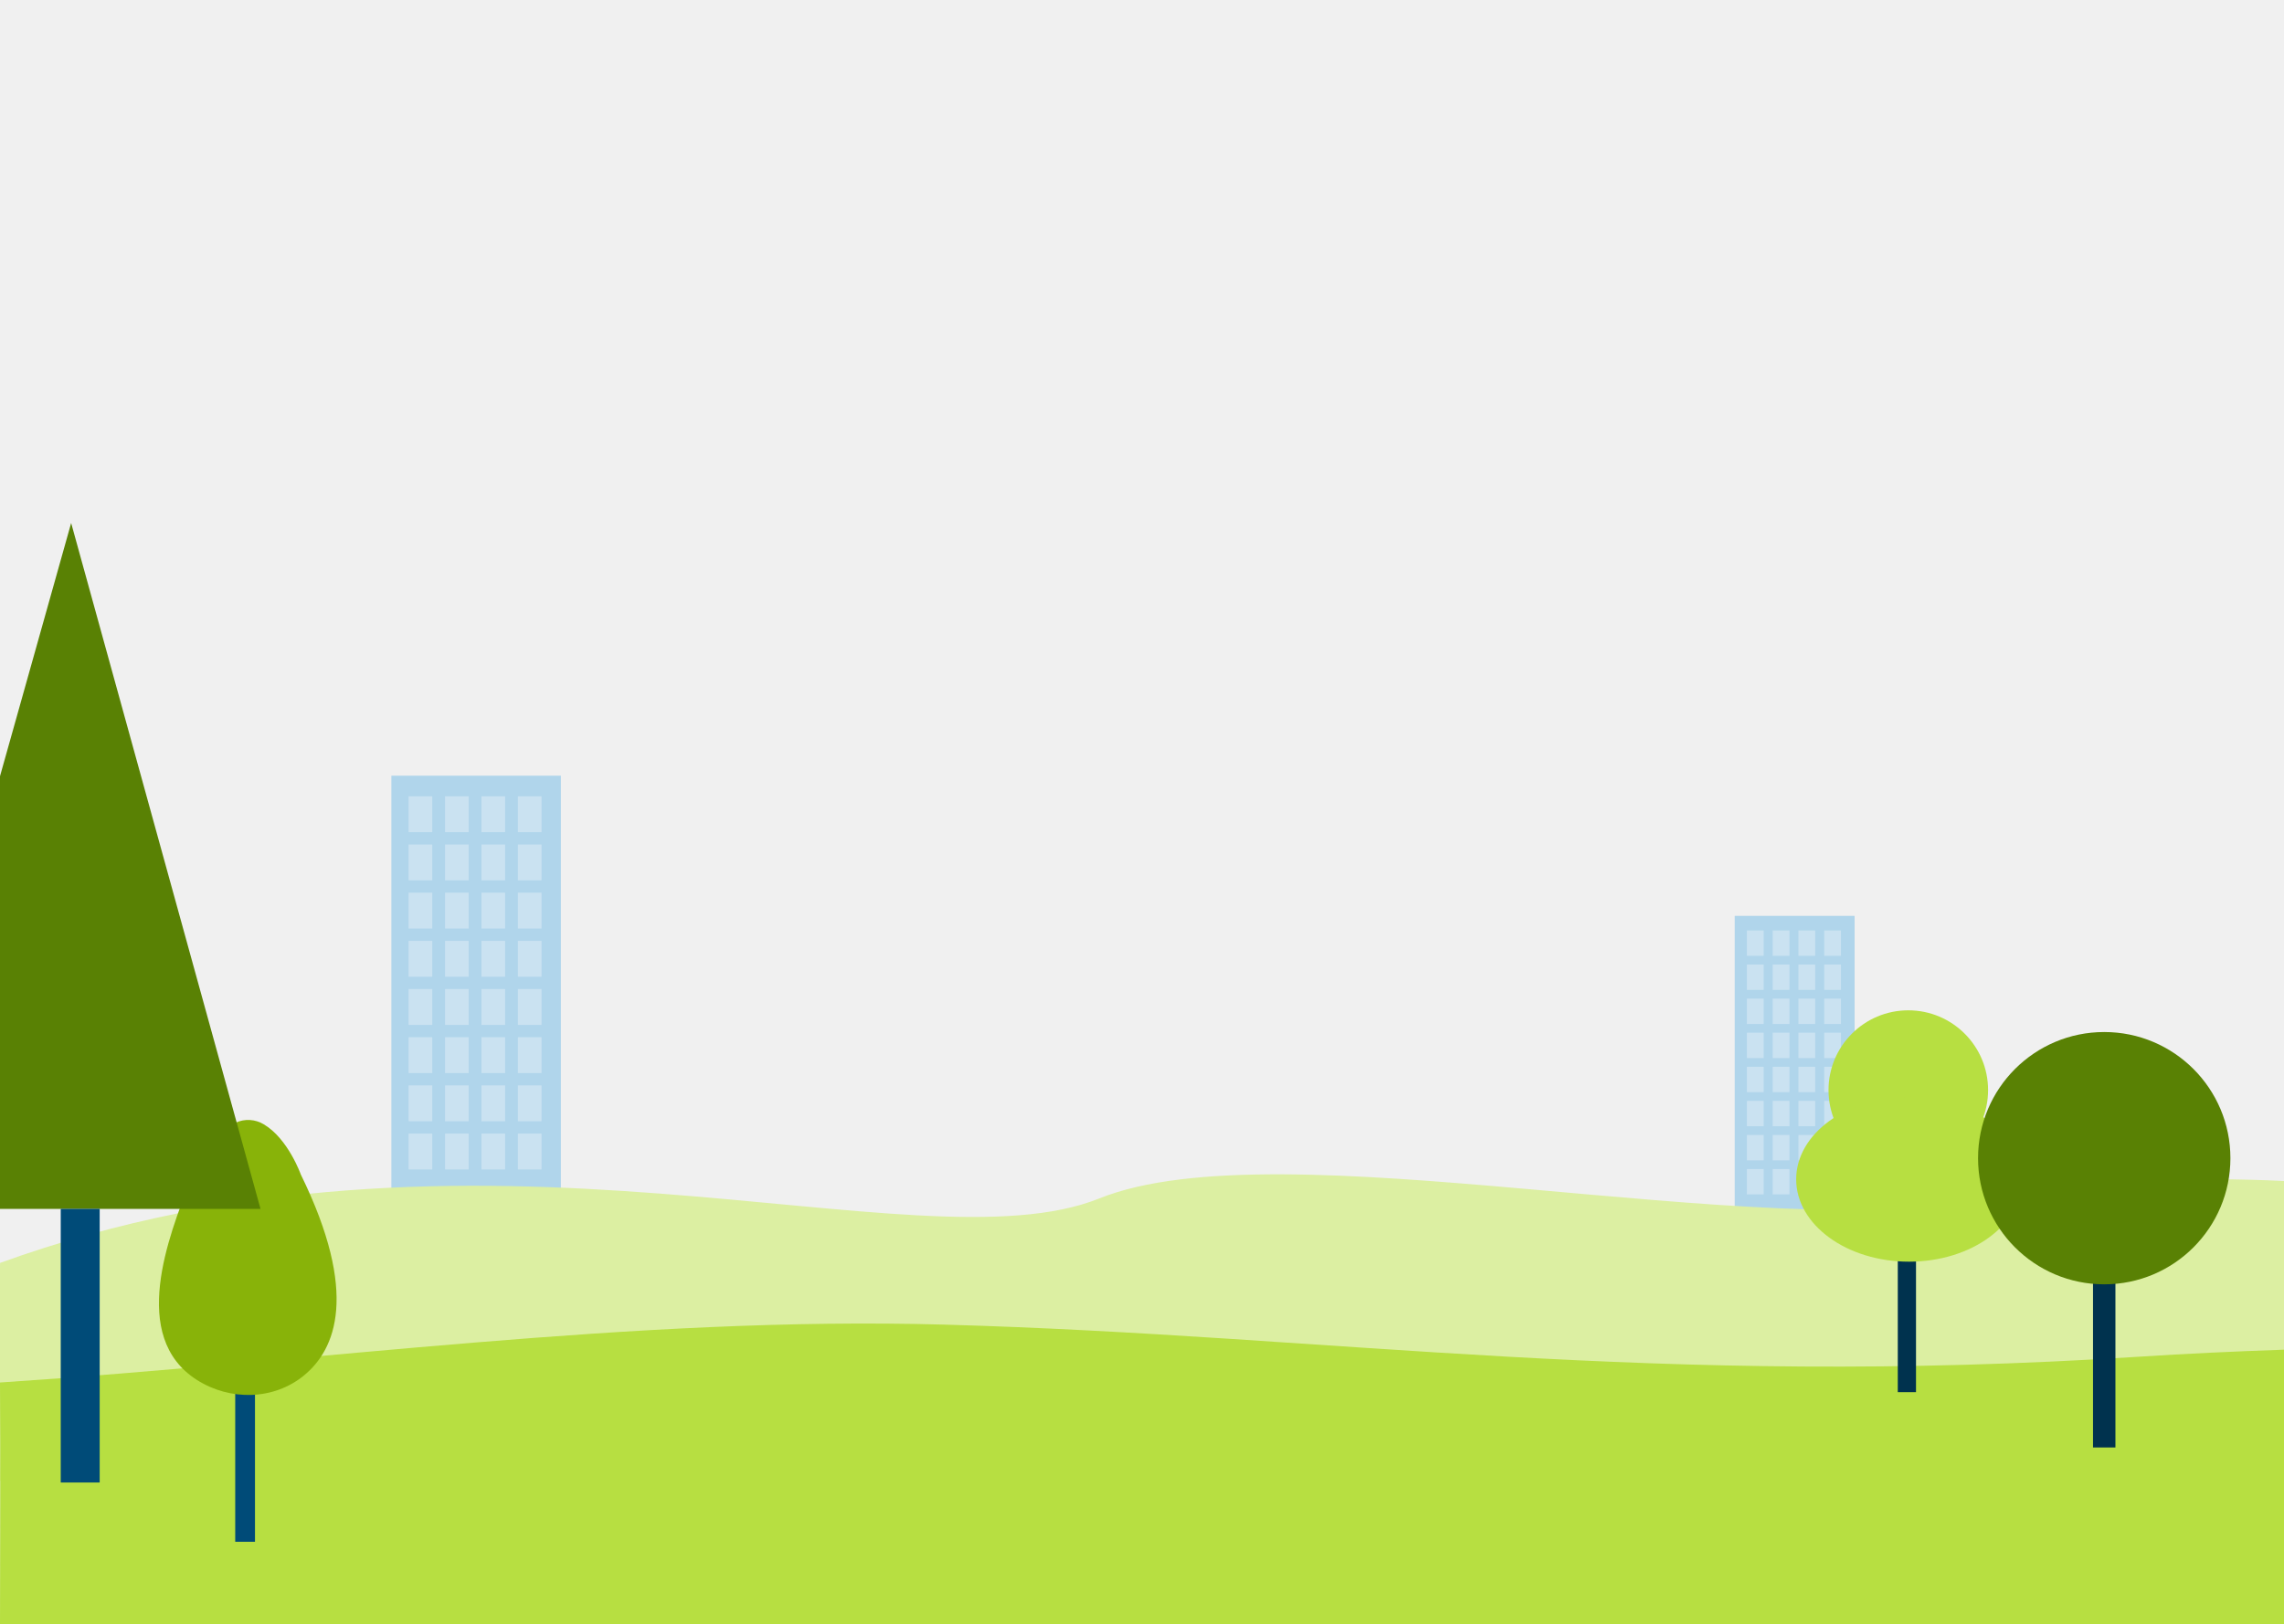
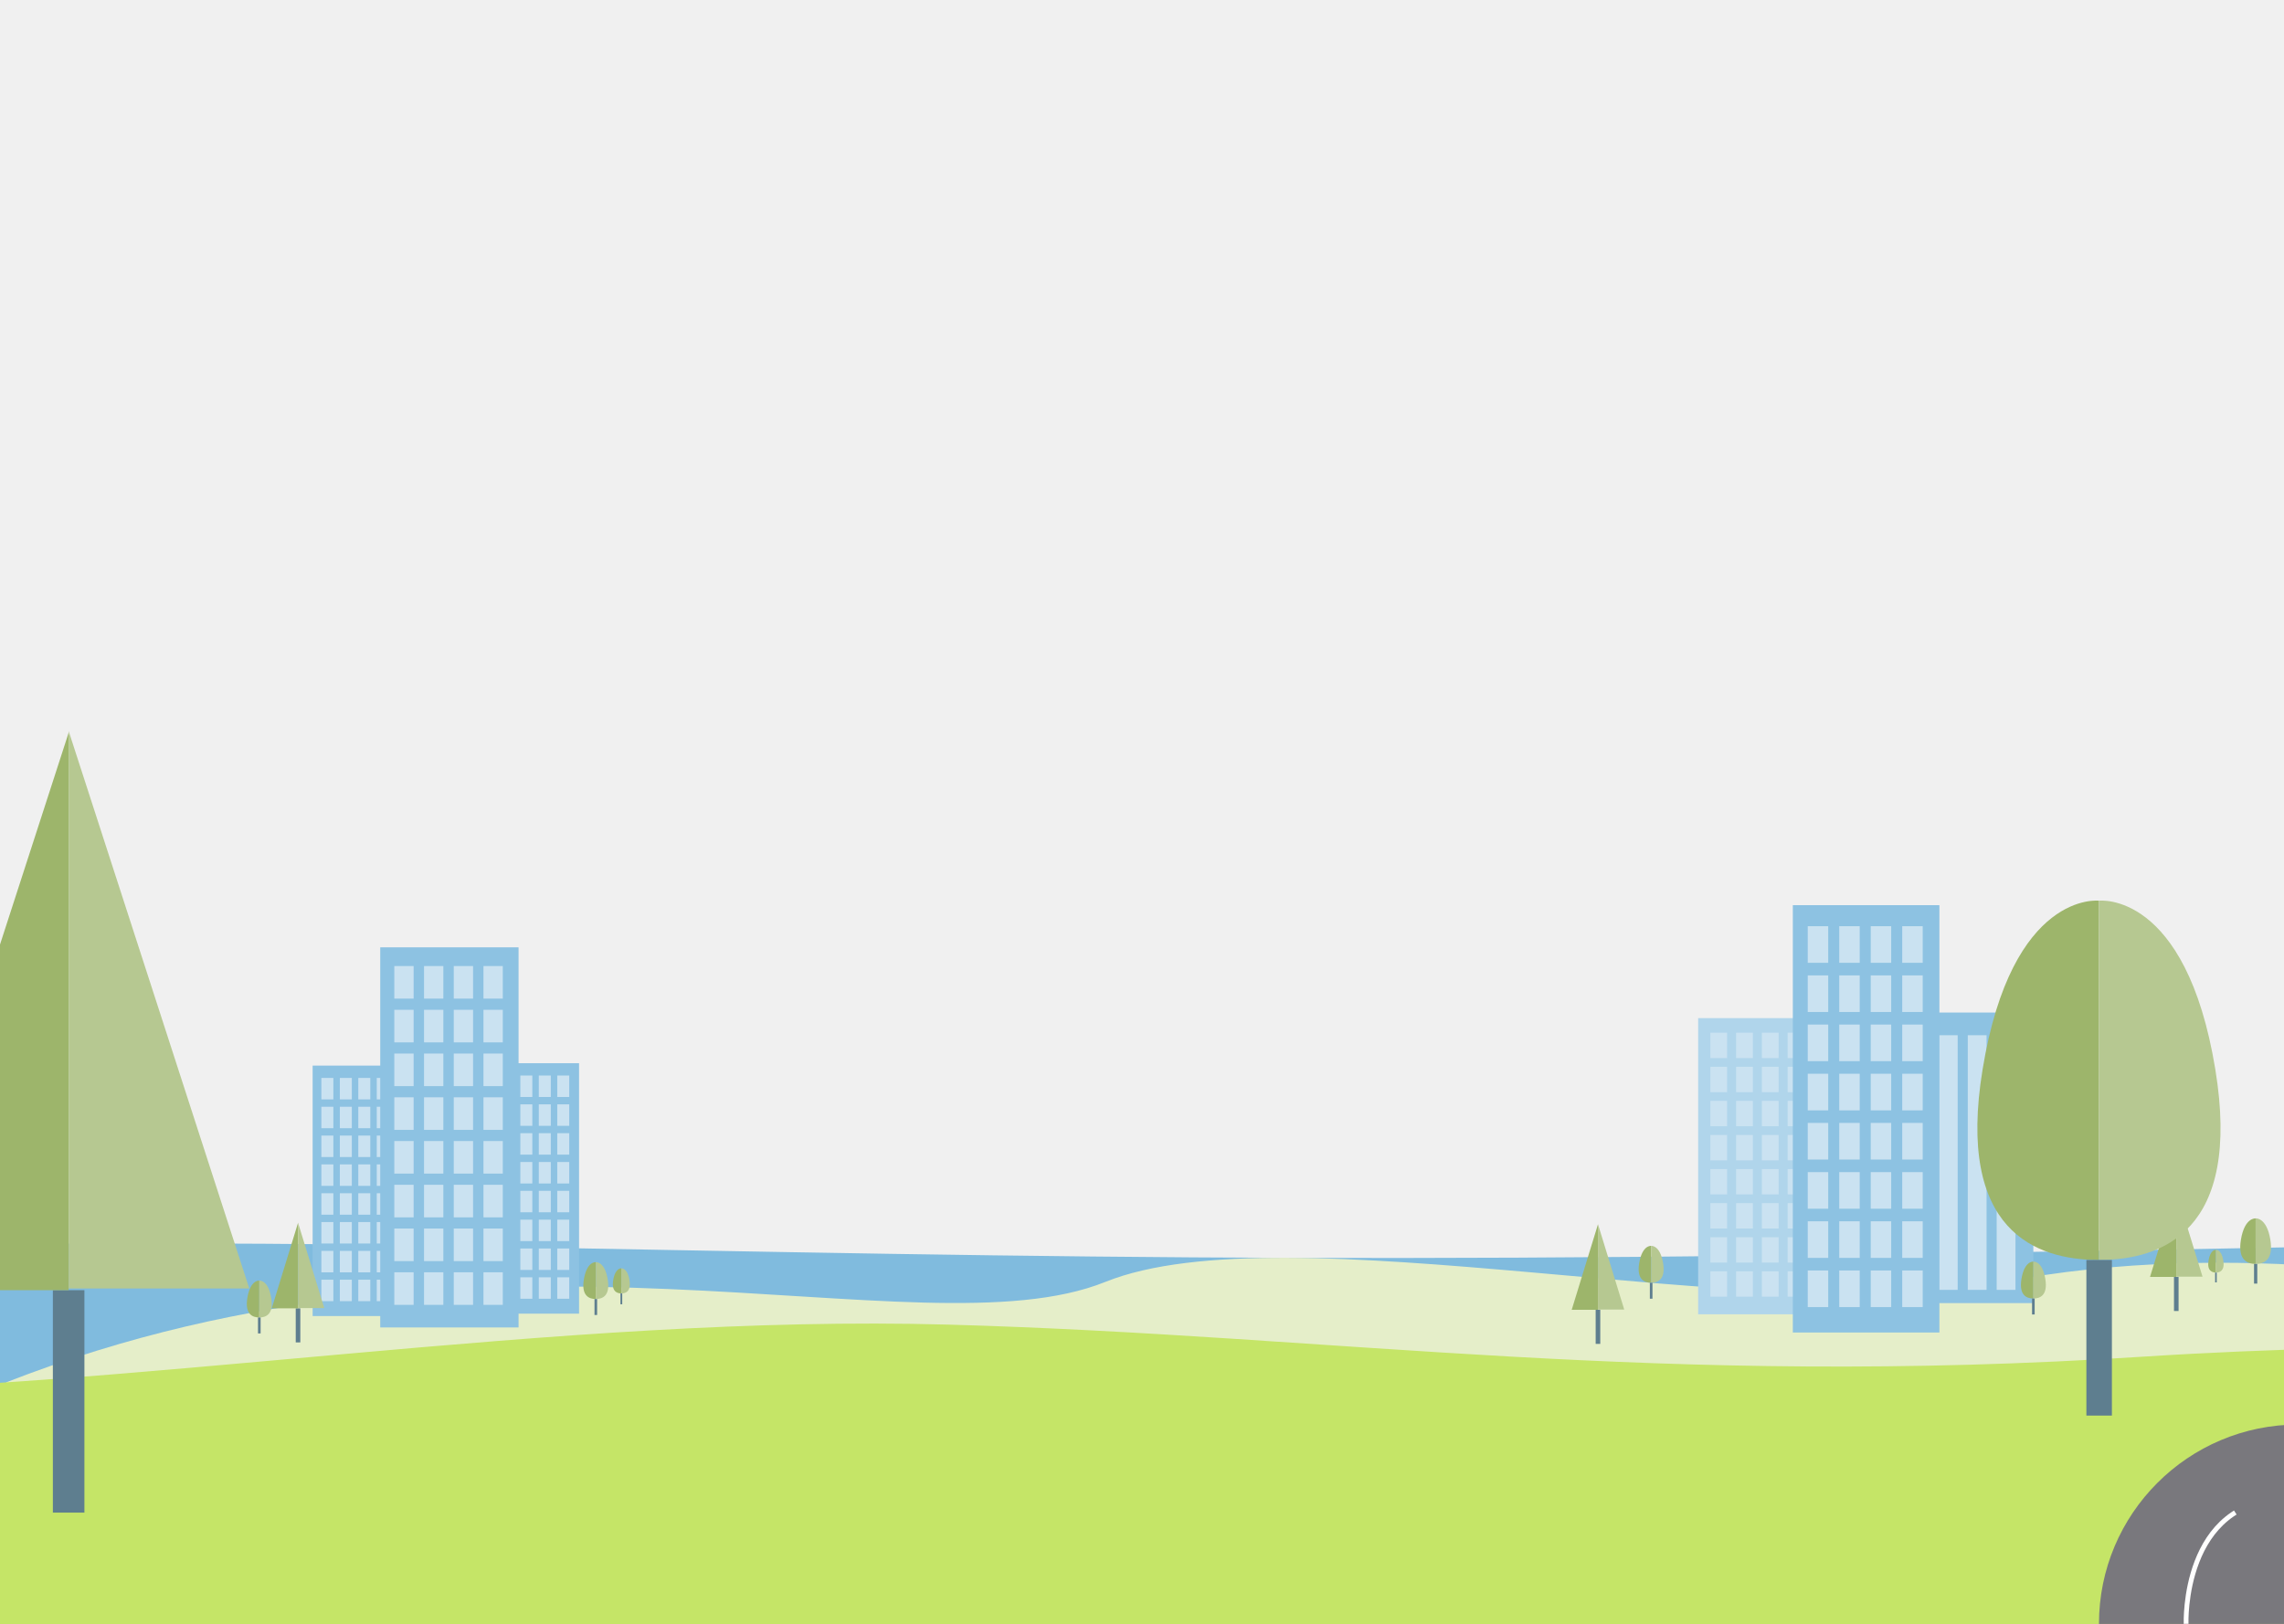
<svg xmlns="http://www.w3.org/2000/svg" viewBox="0 0 1440 1024">
  <g id="fond">
-     <rect x="1093.69" y="577.56" width="75.59" height="186.77" style="fill:#b0d5eb" />
-     <rect id="fenetre" x="1101.38" y="586.76" width="10.56" height="16" style="fill:#cae2f1" />
-     <rect id="fenetre-2" data-name="fenetre" x="1117.63" y="586.76" width="10.56" height="16" style="fill:#cae2f1" />
-     <rect id="fenetre-3" data-name="fenetre" x="1133.87" y="586.76" width="10.56" height="16" style="fill:#cae2f1" />
-     <rect id="fenetre-4" data-name="fenetre" x="1150.11" y="586.76" width="10.56" height="16" style="fill:#cae2f1" />
-     <rect id="fenetre-5" data-name="fenetre" x="1101.38" y="608.25" width="10.56" height="16" style="fill:#cae2f1" />
-     <rect id="fenetre-6" data-name="fenetre" x="1117.63" y="608.25" width="10.56" height="16" style="fill:#cae2f1" />
-     <rect id="fenetre-7" data-name="fenetre" x="1133.87" y="608.25" width="10.56" height="16" style="fill:#cae2f1" />
-     <rect id="fenetre-8" data-name="fenetre" x="1150.11" y="608.25" width="10.56" height="16" style="fill:#cae2f1" />
-     <rect id="fenetre-9" data-name="fenetre" x="1101.38" y="629.75" width="10.56" height="16" style="fill:#cae2f1" />
-     <rect id="fenetre-10" data-name="fenetre" x="1117.63" y="629.75" width="10.56" height="16" style="fill:#cae2f1" />
-     <rect id="fenetre-11" data-name="fenetre" x="1133.87" y="629.75" width="10.56" height="16" style="fill:#cae2f1" />
-     <rect id="fenetre-12" data-name="fenetre" x="1150.11" y="629.75" width="10.56" height="16" style="fill:#cae2f1" />
-     <rect id="fenetre-13" data-name="fenetre" x="1101.38" y="651.24" width="10.56" height="16" style="fill:#cae2f1" />
-     <rect id="fenetre-14" data-name="fenetre" x="1117.63" y="651.24" width="10.56" height="16" style="fill:#cae2f1" />
-     <rect id="fenetre-15" data-name="fenetre" x="1133.87" y="651.24" width="10.56" height="16" style="fill:#cae2f1" />
-     <rect id="fenetre-16" data-name="fenetre" x="1150.11" y="651.24" width="10.56" height="16" style="fill:#cae2f1" />
-     <rect id="fenetre-17" data-name="fenetre" x="1101.38" y="672.74" width="10.56" height="16" style="fill:#cae2f1" />
-     <rect id="fenetre-18" data-name="fenetre" x="1117.63" y="672.74" width="10.56" height="16" style="fill:#cae2f1" />
-     <rect id="fenetre-19" data-name="fenetre" x="1133.87" y="672.74" width="10.56" height="16" style="fill:#cae2f1" />
-     <rect id="fenetre-20" data-name="fenetre" x="1150.11" y="672.74" width="10.56" height="16" style="fill:#cae2f1" />
-     <rect id="fenetre-21" data-name="fenetre" x="1101.38" y="694.23" width="10.56" height="16" style="fill:#cae2f1" />
-     <rect id="fenetre-22" data-name="fenetre" x="1117.63" y="694.23" width="10.56" height="16" style="fill:#cae2f1" />
-     <rect id="fenetre-23" data-name="fenetre" x="1133.87" y="694.23" width="10.56" height="16" style="fill:#cae2f1" />
-     <rect id="fenetre-24" data-name="fenetre" x="1150.11" y="694.23" width="10.56" height="16" style="fill:#cae2f1" />
-     <rect id="fenetre-25" data-name="fenetre" x="1101.38" y="715.73" width="10.56" height="16" style="fill:#cae2f1" />
-     <rect id="fenetre-26" data-name="fenetre" x="1117.63" y="715.73" width="10.56" height="16" style="fill:#cae2f1" />
-     <rect id="fenetre-27" data-name="fenetre" x="1133.87" y="715.73" width="10.56" height="16" style="fill:#cae2f1" />
-     <rect id="fenetre-28" data-name="fenetre" x="1150.11" y="715.73" width="10.56" height="16" style="fill:#cae2f1" />
-     <rect id="fenetre-29" data-name="fenetre" x="1101.38" y="737.22" width="10.56" height="16" style="fill:#cae2f1" />
-     <rect id="fenetre-30" data-name="fenetre" x="1117.63" y="737.22" width="10.56" height="16" style="fill:#cae2f1" />
-     <rect id="fenetre-31" data-name="fenetre" x="1133.87" y="737.22" width="10.56" height="16" style="fill:#cae2f1" />
-     <rect id="fenetre-32" data-name="fenetre" x="1150.11" y="737.22" width="10.56" height="16" style="fill:#cae2f1" />
-     <rect x="246.75" y="489.16" width="106.86" height="264.02" style="fill:#b0d5eb" />
-     <rect id="fenetre-33" data-name="fenetre" x="257.62" y="502.16" width="14.92" height="22.62" style="fill:#cae2f1" />
-     <rect id="fenetre-34" data-name="fenetre" x="280.58" y="502.16" width="14.92" height="22.62" style="fill:#cae2f1" />
-     <rect id="fenetre-35" data-name="fenetre" x="303.54" y="502.16" width="14.92" height="22.62" style="fill:#cae2f1" />
-     <rect id="fenetre-36" data-name="fenetre" x="326.5" y="502.16" width="14.92" height="22.62" style="fill:#cae2f1" />
-     <rect id="fenetre-37" data-name="fenetre" x="257.62" y="532.55" width="14.92" height="22.62" style="fill:#cae2f1" />
-     <rect id="fenetre-38" data-name="fenetre" x="280.58" y="532.55" width="14.92" height="22.62" style="fill:#cae2f1" />
-     <rect id="fenetre-39" data-name="fenetre" x="303.54" y="532.55" width="14.92" height="22.62" style="fill:#cae2f1" />
-     <rect id="fenetre-40" data-name="fenetre" x="326.5" y="532.55" width="14.92" height="22.62" style="fill:#cae2f1" />
-     <rect id="fenetre-41" data-name="fenetre" x="257.62" y="562.93" width="14.92" height="22.62" style="fill:#cae2f1" />
-     <rect id="fenetre-42" data-name="fenetre" x="280.58" y="562.93" width="14.92" height="22.62" style="fill:#cae2f1" />
-     <rect id="fenetre-43" data-name="fenetre" x="303.54" y="562.93" width="14.92" height="22.62" style="fill:#cae2f1" />
-     <rect id="fenetre-44" data-name="fenetre" x="326.5" y="562.93" width="14.92" height="22.62" style="fill:#cae2f1" />
-     <rect id="fenetre-45" data-name="fenetre" x="257.62" y="593.32" width="14.92" height="22.62" style="fill:#cae2f1" />
-     <rect id="fenetre-46" data-name="fenetre" x="280.58" y="593.32" width="14.92" height="22.62" style="fill:#cae2f1" />
-     <rect id="fenetre-47" data-name="fenetre" x="303.54" y="593.32" width="14.92" height="22.62" style="fill:#cae2f1" />
-     <rect id="fenetre-48" data-name="fenetre" x="326.5" y="593.32" width="14.92" height="22.62" style="fill:#cae2f1" />
-     <rect id="fenetre-49" data-name="fenetre" x="257.62" y="623.7" width="14.92" height="22.62" style="fill:#cae2f1" />
-     <rect id="fenetre-50" data-name="fenetre" x="280.58" y="623.7" width="14.92" height="22.62" style="fill:#cae2f1" />
-     <rect id="fenetre-51" data-name="fenetre" x="303.54" y="623.7" width="14.92" height="22.62" style="fill:#cae2f1" />
-     <rect id="fenetre-52" data-name="fenetre" x="326.5" y="623.7" width="14.92" height="22.62" style="fill:#cae2f1" />
-     <rect id="fenetre-53" data-name="fenetre" x="257.62" y="654.09" width="14.92" height="22.62" style="fill:#cae2f1" />
-     <rect id="fenetre-54" data-name="fenetre" x="280.58" y="654.09" width="14.92" height="22.62" style="fill:#cae2f1" />
-     <rect id="fenetre-55" data-name="fenetre" x="303.54" y="654.09" width="14.92" height="22.62" style="fill:#cae2f1" />
-     <rect id="fenetre-56" data-name="fenetre" x="326.5" y="654.09" width="14.92" height="22.62" style="fill:#cae2f1" />
-     <rect id="fenetre-57" data-name="fenetre" x="257.62" y="684.47" width="14.92" height="22.62" style="fill:#cae2f1" />
-     <rect id="fenetre-58" data-name="fenetre" x="280.58" y="684.47" width="14.92" height="22.62" style="fill:#cae2f1" />
-     <rect id="fenetre-59" data-name="fenetre" x="303.54" y="684.47" width="14.92" height="22.62" style="fill:#cae2f1" />
-     <rect id="fenetre-60" data-name="fenetre" x="326.5" y="684.47" width="14.92" height="22.62" style="fill:#cae2f1" />
-     <rect id="fenetre-61" data-name="fenetre" x="257.62" y="714.86" width="14.92" height="22.62" style="fill:#cae2f1" />
-     <rect id="fenetre-62" data-name="fenetre" x="280.58" y="714.86" width="14.92" height="22.62" style="fill:#cae2f1" />
-     <rect id="fenetre-63" data-name="fenetre" x="303.54" y="714.86" width="14.92" height="22.62" style="fill:#cae2f1" />
-     <rect id="fenetre-64" data-name="fenetre" x="326.5" y="714.86" width="14.92" height="22.62" style="fill:#cae2f1" />
-     <path d="M1440,744.77c-55.88-2.71-118.32-1-182.73,11.4-151.11,29.2-450.09-46.35-564.23-.4-115.39,46.45-392.41-68.2-693,40.64-1.29,44.41,1,93.13,0,137.3C144.48,983.44,823.69,978.52,1440,972Z" style="fill:#dcefa2" />
-     <path d="M1440,1024.53,0,1024.64c0-50.8.33-101.81,0-152.81,200.63-13.19,400.38-41.94,595.3-36.5,246.25,6.87,446.33,40.15,754.15,20.19,28.27-1.84,58.63-3.27,90.55-4.38Z" style="fill:#b7df41" />
-     <rect x="148.3" y="868.23" width="12.46" height="104.05" style="fill:#004b78" />
-     <path d="M166.28,709a18.91,18.91,0,0,0-17.73-1c-7.87,3.66-19.52,13.08-28.87,37.28-13.11,33.93-38.5,97.58,4.47,124.94,20.86,13.28,48.4,12.85,67.51-2.84,20-16.42,34.77-51.6-2-126.71C189.66,740.7,181.68,718.08,166.28,709Z" style="fill:#88b309" />
+     <path d="M-1926.76,832.32s313.33-40.58,861.62-36.19,928.23-18,1348.59-10.4,584.84,12.77,1251.93-1c1136.77-23.38,1188,66.93,310.7,89.89s-1453,7.14-2284.54,10.28S-1926.76,832.32-1926.76,832.32Z" style="fill:#80bbde" />
+     <path d="M-2399.84,890.83c4.53-3,9-6.15,13.37-9.33,23.47-17,102.28-68.29,218.65-84.78,140.24-19.88,214.59,21.6,365.7-7.58s291.35.94,361.47,7.58S-1180.94,856-1045.9,858.6-497.63,783-378.16,788.41-211,791.84,25.18,907.91c0,0-211.46,87.16-530.89,81.71C-822.49,984.21-2623.82,1040.19-2399.84,890.83Z" style="fill:#e5eec9" />
+     <path d="M1414.79,802.67s313.32-40.58,861.61-36.19,928.24-18,1348.6-10.4,696.94,7.25,696.94,7.25l294-35.39a730.9,730.9,0,0,1,133-3.8l535.63,35.55q15.21,1,30.45,1.21l626.86,8.49,1095.33,4.1,166,.62L7948,780.67a950.79,950.79,0,0,1,116.45,8.18l587.75,77.8c-203.55,5.33-586,69.43-1050.5,69.51-1537.52.28-4060-83.28-4698.65-80.87C2071.51,858.44,1414.79,802.67,1414.79,802.67Z" style="fill:#80bbde" />
+     <path d="M3.82,871.76h0c307.14-119.87,575.33-16,693-63.34,114.14-45.95,413.12,29.6,564.23.41s291.36.94,361.48,7.58,259.7,59.3,394.75,61.91,343.7-69.81,463.16-64.34c92.83,4.25,489.95-58.07,601.83,11.12,38.17,23.6,128.39,85.26-117.27,74,0,0-88.1,115.79-407.54,110.34C2240.65,1004,185.66,1070.34,3.82,871.76Z" style="fill:#e5eec9" />
+     <path d="M8652.23,866.65c-100.14,9.72-1421.09,21-1548.91,21-158.45,0-810.14,7.5-932.62-5.73-724.86-78.35-3263.1-75.91-3814.12-30.84-142,11.61-696.57-15.57-1004.39,4.4S844.3,842.2,598,835.33,83.68,877.11-162.57,878.55s-593.77-16.38-1086.28-23-946.53-20.19-946.53-20.19c-364.78,0-566.79,107-686.82,117.33v72.2l12963.66,1V868.19C10080.37,868.3,8653.32,866.55,8652.23,866.65Z" style="fill:#c5e567" />
+     <rect x="1211.39" y="638.53" width="70.58" height="183.23" style="fill:#8dc2e2" />
+     <rect id="fenetre" x="1222.41" y="652.83" width="11.85" height="160.58" style="fill:#cae2f1" />
+     <rect id="fenetre-2" data-name="fenetre" x="1240.63" y="652.83" width="11.85" height="160.58" style="fill:#cae2f1" />
+     <rect id="fenetre-3" data-name="fenetre" x="1258.85" y="652.83" width="11.85" height="160.58" style="fill:#cae2f1" />
+     <rect x="1070.64" y="642.05" width="75.59" height="186.77" style="fill:#b0d5eb" />
+     <rect id="fenetre-4" data-name="fenetre" x="1078.33" y="651.24" width="10.56" height="16" style="fill:#cae2f1" />
+     <rect id="fenetre-5" data-name="fenetre" x="1094.57" y="651.24" width="10.56" height="16" style="fill:#cae2f1" />
+     <rect id="fenetre-6" data-name="fenetre" x="1110.82" y="651.24" width="10.56" height="16" style="fill:#cae2f1" />
+     <rect id="fenetre-7" data-name="fenetre" x="1127.06" y="651.24" width="10.56" height="16" style="fill:#cae2f1" />
+     <rect id="fenetre-8" data-name="fenetre" x="1078.33" y="672.74" width="10.56" height="16" style="fill:#cae2f1" />
+     <rect id="fenetre-9" data-name="fenetre" x="1094.57" y="672.74" width="10.56" height="16" style="fill:#cae2f1" />
+     <rect id="fenetre-10" data-name="fenetre" x="1110.82" y="672.74" width="10.56" height="16" style="fill:#cae2f1" />
+     <rect id="fenetre-11" data-name="fenetre" x="1127.06" y="672.74" width="10.56" height="16" style="fill:#cae2f1" />
+     <rect id="fenetre-12" data-name="fenetre" x="1078.33" y="694.23" width="10.56" height="16" style="fill:#cae2f1" />
+     <rect id="fenetre-13" data-name="fenetre" x="1094.57" y="694.23" width="10.56" height="16" style="fill:#cae2f1" />
+     <rect id="fenetre-14" data-name="fenetre" x="1110.82" y="694.23" width="10.56" height="16" style="fill:#cae2f1" />
+     <rect id="fenetre-15" data-name="fenetre" x="1127.06" y="694.23" width="10.56" height="16" style="fill:#cae2f1" />
+     <rect id="fenetre-16" data-name="fenetre" x="1078.33" y="715.73" width="10.56" height="16" style="fill:#cae2f1" />
+     <rect id="fenetre-17" data-name="fenetre" x="1094.57" y="715.73" width="10.56" height="16" style="fill:#cae2f1" />
+     <rect id="fenetre-18" data-name="fenetre" x="1110.82" y="715.73" width="10.56" height="16" style="fill:#cae2f1" />
+     <rect id="fenetre-19" data-name="fenetre" x="1127.06" y="715.73" width="10.56" height="16" style="fill:#cae2f1" />
+     <rect id="fenetre-20" data-name="fenetre" x="1078.33" y="737.22" width="10.56" height="16" style="fill:#cae2f1" />
+     <rect id="fenetre-21" data-name="fenetre" x="1094.57" y="737.22" width="10.56" height="16" style="fill:#cae2f1" />
+     <rect id="fenetre-22" data-name="fenetre" x="1110.82" y="737.22" width="10.56" height="16" style="fill:#cae2f1" />
+     <rect id="fenetre-23" data-name="fenetre" x="1127.06" y="737.22" width="10.56" height="16" style="fill:#cae2f1" />
+     <rect id="fenetre-24" data-name="fenetre" x="1078.33" y="758.72" width="10.56" height="16" style="fill:#cae2f1" />
+     <rect id="fenetre-25" data-name="fenetre" x="1094.57" y="758.72" width="10.56" height="16" style="fill:#cae2f1" />
+     <rect id="fenetre-26" data-name="fenetre" x="1110.82" y="758.72" width="10.56" height="16" style="fill:#cae2f1" />
+     <rect id="fenetre-27" data-name="fenetre" x="1127.06" y="758.72" width="10.56" height="16" style="fill:#cae2f1" />
+     <rect id="fenetre-28" data-name="fenetre" x="1078.33" y="780.21" width="10.56" height="16" style="fill:#cae2f1" />
+     <rect id="fenetre-29" data-name="fenetre" x="1094.57" y="780.21" width="10.56" height="16" style="fill:#cae2f1" />
+     <rect id="fenetre-30" data-name="fenetre" x="1110.82" y="780.21" width="10.56" height="16" style="fill:#cae2f1" />
+     <rect id="fenetre-31" data-name="fenetre" x="1127.06" y="780.21" width="10.56" height="16" style="fill:#cae2f1" />
+     <rect id="fenetre-32" data-name="fenetre" x="1078.33" y="801.71" width="10.56" height="16" style="fill:#cae2f1" />
+     <rect id="fenetre-33" data-name="fenetre" x="1094.57" y="801.71" width="10.56" height="16" style="fill:#cae2f1" />
+     <rect id="fenetre-34" data-name="fenetre" x="1110.82" y="801.71" width="10.56" height="16" style="fill:#cae2f1" />
+     <rect id="fenetre-35" data-name="fenetre" x="1127.06" y="801.71" width="10.56" height="16" style="fill:#cae2f1" />
+     <rect x="1130.32" y="570.82" width="92.42" height="269.49" style="fill:#8dc2e2" />
+     <rect id="fenetre-36" data-name="fenetre" x="1139.73" y="584.08" width="12.91" height="23.09" style="fill:#cae2f1" />
+     <rect id="fenetre-37" data-name="fenetre" x="1159.59" y="584.08" width="12.91" height="23.09" style="fill:#cae2f1" />
+     <rect id="fenetre-38" data-name="fenetre" x="1179.44" y="584.08" width="12.91" height="23.09" style="fill:#cae2f1" />
+     <rect id="fenetre-39" data-name="fenetre" x="1199.3" y="584.08" width="12.91" height="23.09" style="fill:#cae2f1" />
+     <rect id="fenetre-40" data-name="fenetre" x="1139.73" y="615.1" width="12.91" height="23.09" style="fill:#cae2f1" />
+     <rect id="fenetre-41" data-name="fenetre" x="1159.59" y="615.1" width="12.91" height="23.09" style="fill:#cae2f1" />
+     <rect id="fenetre-42" data-name="fenetre" x="1179.44" y="615.1" width="12.91" height="23.09" style="fill:#cae2f1" />
+     <rect id="fenetre-43" data-name="fenetre" x="1199.3" y="615.1" width="12.91" height="23.09" style="fill:#cae2f1" />
+     <rect id="fenetre-44" data-name="fenetre" x="1139.73" y="646.11" width="12.91" height="23.09" style="fill:#cae2f1" />
+     <rect id="fenetre-45" data-name="fenetre" x="1159.59" y="646.11" width="12.91" height="23.09" style="fill:#cae2f1" />
+     <rect id="fenetre-46" data-name="fenetre" x="1179.44" y="646.11" width="12.91" height="23.09" style="fill:#cae2f1" />
+     <rect id="fenetre-47" data-name="fenetre" x="1199.3" y="646.11" width="12.91" height="23.09" style="fill:#cae2f1" />
+     <rect id="fenetre-48" data-name="fenetre" x="1139.73" y="677.13" width="12.91" height="23.09" style="fill:#cae2f1" />
+     <rect id="fenetre-49" data-name="fenetre" x="1159.59" y="677.13" width="12.91" height="23.09" style="fill:#cae2f1" />
+     <rect id="fenetre-50" data-name="fenetre" x="1179.44" y="677.13" width="12.91" height="23.09" style="fill:#cae2f1" />
+     <rect id="fenetre-51" data-name="fenetre" x="1199.3" y="677.13" width="12.91" height="23.09" style="fill:#cae2f1" />
+     <rect id="fenetre-52" data-name="fenetre" x="1139.73" y="708.14" width="12.91" height="23.09" style="fill:#cae2f1" />
+     <rect id="fenetre-53" data-name="fenetre" x="1159.59" y="708.14" width="12.91" height="23.09" style="fill:#cae2f1" />
+     <rect id="fenetre-54" data-name="fenetre" x="1179.44" y="708.14" width="12.91" height="23.09" style="fill:#cae2f1" />
+     <rect id="fenetre-55" data-name="fenetre" x="1199.3" y="708.14" width="12.91" height="23.09" style="fill:#cae2f1" />
+     <rect id="fenetre-56" data-name="fenetre" x="1139.73" y="739.16" width="12.91" height="23.09" style="fill:#cae2f1" />
+     <rect id="fenetre-57" data-name="fenetre" x="1159.59" y="739.16" width="12.91" height="23.09" style="fill:#cae2f1" />
+     <rect id="fenetre-58" data-name="fenetre" x="1179.44" y="739.16" width="12.91" height="23.09" style="fill:#cae2f1" />
+     <rect id="fenetre-59" data-name="fenetre" x="1199.3" y="739.16" width="12.91" height="23.09" style="fill:#cae2f1" />
+     <rect id="fenetre-60" data-name="fenetre" x="1139.73" y="770.17" width="12.91" height="23.09" style="fill:#cae2f1" />
+     <rect id="fenetre-61" data-name="fenetre" x="1159.59" y="770.17" width="12.91" height="23.09" style="fill:#cae2f1" />
+     <rect id="fenetre-62" data-name="fenetre" x="1179.44" y="770.17" width="12.91" height="23.09" style="fill:#cae2f1" />
+     <rect id="fenetre-63" data-name="fenetre" x="1199.3" y="770.17" width="12.91" height="23.09" style="fill:#cae2f1" />
+     <rect id="fenetre-64" data-name="fenetre" x="1139.73" y="801.19" width="12.91" height="23.09" style="fill:#cae2f1" />
+     <rect id="fenetre-65" data-name="fenetre" x="1159.59" y="801.19" width="12.91" height="23.09" style="fill:#cae2f1" />
+     <rect id="fenetre-66" data-name="fenetre" x="1179.44" y="801.19" width="12.91" height="23.09" style="fill:#cae2f1" />
+     <rect id="fenetre-67" data-name="fenetre" x="1199.3" y="801.19" width="12.91" height="23.09" style="fill:#cae2f1" />
  </g>
  <g id="ECOLE">
-     <circle cx="1203.13" cy="687.43" r="50.3" style="fill:#b7df41" />
-     <rect x="1196.5" y="742.37" width="11.49" height="135.56" style="fill:#00324e" />
-     <ellipse cx="1203.62" cy="743.69" rx="71.18" ry="51.95" style="fill:#b7df41" />
-     <polygon points="0 489.5 44.86 329.81 164.25 762.34 0 762.34 0 489.5" style="fill:#598104" />
-     <rect x="38.3" y="762.34" width="24.55" height="172.55" style="fill:#004b78" />
+     <rect x="197.11" y="671.99" width="54.17" height="157.94" style="fill:#8dc2e2" />
+     <rect id="fenetre-68" data-name="fenetre" x="202.62" y="679.77" width="7.56" height="13.53" style="fill:#cae2f1" />
+     <rect id="fenetre-69" data-name="fenetre" x="214.26" y="679.77" width="7.56" height="13.53" style="fill:#cae2f1" />
+     <rect id="fenetre-70" data-name="fenetre" x="225.9" y="679.77" width="7.56" height="13.53" style="fill:#cae2f1" />
+     <rect id="fenetre-71" data-name="fenetre" x="237.54" y="679.77" width="7.56" height="13.53" style="fill:#cae2f1" />
+     <rect id="fenetre-72" data-name="fenetre" x="202.62" y="697.94" width="7.56" height="13.53" style="fill:#cae2f1" />
+     <rect id="fenetre-73" data-name="fenetre" x="214.26" y="697.94" width="7.56" height="13.53" style="fill:#cae2f1" />
+     <rect id="fenetre-74" data-name="fenetre" x="225.9" y="697.94" width="7.56" height="13.53" style="fill:#cae2f1" />
+     <rect id="fenetre-75" data-name="fenetre" x="237.54" y="697.94" width="7.56" height="13.53" style="fill:#cae2f1" />
+     <rect id="fenetre-76" data-name="fenetre" x="202.62" y="716.12" width="7.56" height="13.53" style="fill:#cae2f1" />
+     <rect id="fenetre-77" data-name="fenetre" x="214.26" y="716.12" width="7.56" height="13.53" style="fill:#cae2f1" />
+     <rect id="fenetre-78" data-name="fenetre" x="225.9" y="716.12" width="7.56" height="13.53" style="fill:#cae2f1" />
+     <rect id="fenetre-79" data-name="fenetre" x="237.54" y="716.12" width="7.56" height="13.53" style="fill:#cae2f1" />
+     <rect id="fenetre-80" data-name="fenetre" x="202.62" y="734.3" width="7.56" height="13.53" style="fill:#cae2f1" />
+     <rect id="fenetre-81" data-name="fenetre" x="214.26" y="734.3" width="7.56" height="13.53" style="fill:#cae2f1" />
+     <rect id="fenetre-82" data-name="fenetre" x="225.9" y="734.3" width="7.56" height="13.53" style="fill:#cae2f1" />
+     <rect id="fenetre-83" data-name="fenetre" x="237.54" y="734.3" width="7.56" height="13.53" style="fill:#cae2f1" />
+     <rect id="fenetre-84" data-name="fenetre" x="202.62" y="752.48" width="7.56" height="13.53" style="fill:#cae2f1" />
+     <rect id="fenetre-85" data-name="fenetre" x="214.26" y="752.48" width="7.56" height="13.53" style="fill:#cae2f1" />
+     <rect id="fenetre-86" data-name="fenetre" x="225.9" y="752.48" width="7.56" height="13.53" style="fill:#cae2f1" />
+     <rect id="fenetre-87" data-name="fenetre" x="237.54" y="752.48" width="7.56" height="13.53" style="fill:#cae2f1" />
+     <rect id="fenetre-88" data-name="fenetre" x="202.62" y="770.65" width="7.56" height="13.53" style="fill:#cae2f1" />
+     <rect id="fenetre-89" data-name="fenetre" x="214.26" y="770.65" width="7.56" height="13.53" style="fill:#cae2f1" />
+     <rect id="fenetre-90" data-name="fenetre" x="225.9" y="770.65" width="7.56" height="13.53" style="fill:#cae2f1" />
+     <rect id="fenetre-91" data-name="fenetre" x="237.54" y="770.65" width="7.56" height="13.53" style="fill:#cae2f1" />
+     <rect id="fenetre-92" data-name="fenetre" x="202.62" y="788.83" width="7.56" height="13.53" style="fill:#cae2f1" />
+     <rect id="fenetre-93" data-name="fenetre" x="214.26" y="788.83" width="7.56" height="13.53" style="fill:#cae2f1" />
+     <rect id="fenetre-94" data-name="fenetre" x="225.9" y="788.83" width="7.56" height="13.53" style="fill:#cae2f1" />
+     <rect id="fenetre-95" data-name="fenetre" x="237.54" y="788.83" width="7.56" height="13.53" style="fill:#cae2f1" />
+     <rect id="fenetre-96" data-name="fenetre" x="202.62" y="807.01" width="7.56" height="13.53" style="fill:#cae2f1" />
+     <rect id="fenetre-97" data-name="fenetre" x="214.26" y="807.01" width="7.56" height="13.53" style="fill:#cae2f1" />
+     <rect id="fenetre-98" data-name="fenetre" x="225.9" y="807.01" width="7.56" height="13.53" style="fill:#cae2f1" />
+     <rect id="fenetre-99" data-name="fenetre" x="237.54" y="807.01" width="7.56" height="13.53" style="fill:#cae2f1" />
+     <rect x="310.91" y="670.48" width="54.17" height="157.94" style="fill:#8dc2e2" />
+     <rect id="fenetre-100" data-name="fenetre" x="316.42" y="678.25" width="7.56" height="13.53" style="fill:#cae2f1" />
+     <rect id="fenetre-101" data-name="fenetre" x="328.06" y="678.25" width="7.56" height="13.53" style="fill:#cae2f1" />
+     <rect id="fenetre-102" data-name="fenetre" x="339.7" y="678.25" width="7.56" height="13.53" style="fill:#cae2f1" />
+     <rect id="fenetre-103" data-name="fenetre" x="351.34" y="678.25" width="7.56" height="13.53" style="fill:#cae2f1" />
+     <rect id="fenetre-104" data-name="fenetre" x="316.42" y="696.43" width="7.56" height="13.53" style="fill:#cae2f1" />
+     <rect id="fenetre-105" data-name="fenetre" x="328.06" y="696.43" width="7.56" height="13.53" style="fill:#cae2f1" />
+     <rect id="fenetre-106" data-name="fenetre" x="339.7" y="696.43" width="7.56" height="13.53" style="fill:#cae2f1" />
+     <rect id="fenetre-107" data-name="fenetre" x="351.34" y="696.43" width="7.56" height="13.53" style="fill:#cae2f1" />
+     <rect id="fenetre-108" data-name="fenetre" x="316.42" y="714.61" width="7.56" height="13.53" style="fill:#cae2f1" />
+     <rect id="fenetre-109" data-name="fenetre" x="328.06" y="714.61" width="7.56" height="13.53" style="fill:#cae2f1" />
+     <rect id="fenetre-110" data-name="fenetre" x="339.7" y="714.61" width="7.56" height="13.53" style="fill:#cae2f1" />
+     <rect id="fenetre-111" data-name="fenetre" x="351.34" y="714.61" width="7.56" height="13.53" style="fill:#cae2f1" />
+     <rect id="fenetre-112" data-name="fenetre" x="316.42" y="732.79" width="7.56" height="13.53" style="fill:#cae2f1" />
+     <rect id="fenetre-113" data-name="fenetre" x="328.06" y="732.79" width="7.56" height="13.53" style="fill:#cae2f1" />
+     <rect id="fenetre-114" data-name="fenetre" x="339.7" y="732.79" width="7.56" height="13.53" style="fill:#cae2f1" />
+     <rect id="fenetre-115" data-name="fenetre" x="351.34" y="732.79" width="7.56" height="13.53" style="fill:#cae2f1" />
+     <rect id="fenetre-116" data-name="fenetre" x="316.42" y="750.96" width="7.56" height="13.53" style="fill:#cae2f1" />
+     <rect id="fenetre-117" data-name="fenetre" x="328.06" y="750.96" width="7.56" height="13.53" style="fill:#cae2f1" />
+     <rect id="fenetre-118" data-name="fenetre" x="339.7" y="750.96" width="7.56" height="13.53" style="fill:#cae2f1" />
+     <rect id="fenetre-119" data-name="fenetre" x="351.34" y="750.96" width="7.56" height="13.53" style="fill:#cae2f1" />
+     <rect id="fenetre-120" data-name="fenetre" x="316.42" y="769.14" width="7.56" height="13.53" style="fill:#cae2f1" />
+     <rect id="fenetre-121" data-name="fenetre" x="328.06" y="769.14" width="7.56" height="13.53" style="fill:#cae2f1" />
+     <rect id="fenetre-122" data-name="fenetre" x="339.7" y="769.14" width="7.56" height="13.53" style="fill:#cae2f1" />
+     <rect id="fenetre-123" data-name="fenetre" x="351.34" y="769.14" width="7.56" height="13.53" style="fill:#cae2f1" />
+     <rect id="fenetre-124" data-name="fenetre" x="316.42" y="787.32" width="7.56" height="13.53" style="fill:#cae2f1" />
+     <rect id="fenetre-125" data-name="fenetre" x="328.06" y="787.32" width="7.56" height="13.53" style="fill:#cae2f1" />
+     <rect id="fenetre-126" data-name="fenetre" x="339.7" y="787.32" width="7.56" height="13.53" style="fill:#cae2f1" />
+     <rect id="fenetre-127" data-name="fenetre" x="351.34" y="787.32" width="7.56" height="13.53" style="fill:#cae2f1" />
+     <rect id="fenetre-128" data-name="fenetre" x="316.42" y="805.49" width="7.56" height="13.53" style="fill:#cae2f1" />
+     <rect id="fenetre-129" data-name="fenetre" x="328.06" y="805.49" width="7.56" height="13.53" style="fill:#cae2f1" />
+     <rect id="fenetre-130" data-name="fenetre" x="339.7" y="805.49" width="7.56" height="13.53" style="fill:#cae2f1" />
+     <rect id="fenetre-131" data-name="fenetre" x="351.34" y="805.49" width="7.56" height="13.53" style="fill:#cae2f1" />
+     <rect x="239.73" y="597.41" width="87.21" height="239.71" style="fill:#8dc2e2" />
+     <rect id="fenetre-132" data-name="fenetre" x="248.6" y="609.21" width="12.18" height="20.54" style="fill:#cae2f1" />
+     <rect id="fenetre-133" data-name="fenetre" x="267.34" y="609.21" width="12.18" height="20.54" style="fill:#cae2f1" />
+     <rect id="fenetre-134" data-name="fenetre" x="286.08" y="609.21" width="12.18" height="20.54" style="fill:#cae2f1" />
+     <rect id="fenetre-135" data-name="fenetre" x="304.82" y="609.21" width="12.18" height="20.54" style="fill:#cae2f1" />
+     <rect id="fenetre-136" data-name="fenetre" x="248.6" y="636.8" width="12.18" height="20.54" style="fill:#cae2f1" />
+     <rect id="fenetre-137" data-name="fenetre" x="267.34" y="636.8" width="12.18" height="20.54" style="fill:#cae2f1" />
+     <rect id="fenetre-138" data-name="fenetre" x="286.08" y="636.8" width="12.18" height="20.54" style="fill:#cae2f1" />
+     <rect id="fenetre-139" data-name="fenetre" x="304.82" y="636.8" width="12.18" height="20.54" style="fill:#cae2f1" />
+     <rect id="fenetre-140" data-name="fenetre" x="248.6" y="664.39" width="12.18" height="20.54" style="fill:#cae2f1" />
+     <rect id="fenetre-141" data-name="fenetre" x="267.34" y="664.39" width="12.18" height="20.54" style="fill:#cae2f1" />
+     <rect id="fenetre-142" data-name="fenetre" x="286.08" y="664.39" width="12.18" height="20.54" style="fill:#cae2f1" />
+     <rect id="fenetre-143" data-name="fenetre" x="304.82" y="664.39" width="12.18" height="20.54" style="fill:#cae2f1" />
+     <rect id="fenetre-144" data-name="fenetre" x="248.6" y="691.98" width="12.18" height="20.54" style="fill:#cae2f1" />
+     <rect id="fenetre-145" data-name="fenetre" x="267.34" y="691.98" width="12.18" height="20.54" style="fill:#cae2f1" />
+     <rect id="fenetre-146" data-name="fenetre" x="286.08" y="691.98" width="12.18" height="20.54" style="fill:#cae2f1" />
+     <rect id="fenetre-147" data-name="fenetre" x="304.82" y="691.98" width="12.18" height="20.54" style="fill:#cae2f1" />
+     <rect id="fenetre-148" data-name="fenetre" x="248.6" y="719.56" width="12.18" height="20.54" style="fill:#cae2f1" />
+     <rect id="fenetre-149" data-name="fenetre" x="267.34" y="719.56" width="12.18" height="20.54" style="fill:#cae2f1" />
+     <rect id="fenetre-150" data-name="fenetre" x="286.08" y="719.56" width="12.18" height="20.54" style="fill:#cae2f1" />
+     <rect id="fenetre-151" data-name="fenetre" x="304.82" y="719.56" width="12.18" height="20.54" style="fill:#cae2f1" />
+     <rect id="fenetre-152" data-name="fenetre" x="248.6" y="747.15" width="12.18" height="20.54" style="fill:#cae2f1" />
+     <rect id="fenetre-153" data-name="fenetre" x="267.34" y="747.15" width="12.18" height="20.54" style="fill:#cae2f1" />
+     <rect id="fenetre-154" data-name="fenetre" x="286.08" y="747.15" width="12.18" height="20.54" style="fill:#cae2f1" />
+     <rect id="fenetre-155" data-name="fenetre" x="304.82" y="747.15" width="12.18" height="20.54" style="fill:#cae2f1" />
+     <rect id="fenetre-156" data-name="fenetre" x="248.6" y="774.74" width="12.18" height="20.54" style="fill:#cae2f1" />
+     <rect id="fenetre-157" data-name="fenetre" x="267.34" y="774.74" width="12.18" height="20.54" style="fill:#cae2f1" />
+     <rect id="fenetre-158" data-name="fenetre" x="286.08" y="774.74" width="12.18" height="20.54" style="fill:#cae2f1" />
+     <rect id="fenetre-159" data-name="fenetre" x="304.82" y="774.74" width="12.18" height="20.54" style="fill:#cae2f1" />
+     <rect id="fenetre-160" data-name="fenetre" x="248.6" y="802.33" width="12.18" height="20.54" style="fill:#cae2f1" />
+     <rect id="fenetre-161" data-name="fenetre" x="267.34" y="802.33" width="12.18" height="20.54" style="fill:#cae2f1" />
+     <rect id="fenetre-162" data-name="fenetre" x="286.08" y="802.33" width="12.18" height="20.54" style="fill:#cae2f1" />
+     <rect id="fenetre-163" data-name="fenetre" x="304.82" y="802.33" width="12.18" height="20.54" style="fill:#cae2f1" />
+     <rect x="186.45" y="825.06" width="2.89" height="21.49" style="fill:#5e7e8f" />
+     <polygon points="187.89 771.19 187.89 825.06 171.34 825.06 187.89 771.19" style="fill:#9db56b" />
+     <polyline points="204.44 824.9 187.89 771.02 187.89 824.9" style="fill:#b6c891" />
+     <rect x="1006.03" y="825.99" width="2.89" height="21.49" style="fill:#5e7e8f" />
+     <polygon points="1007.47 772.11 1007.47 825.99 990.92 825.99 1007.47 772.11" style="fill:#9db56b" />
+     <polyline points="1024.03 825.82 1007.47 771.95 1007.47 825.82" style="fill:#b6c891" />
+     <rect x="1370.64" y="805.26" width="2.89" height="21.49" style="fill:#5e7e8f" />
+     <polygon points="1372.09 751.39 1372.09 805.26 1355.53 805.26 1372.09 751.39" style="fill:#9db56b" />
+     <polyline points="1388.64 805.1 1372.09 751.22 1372.09 805.1" style="fill:#b6c891" />
+     <rect x="33.33" y="813.62" width="19.89" height="140.26" style="fill:#5e7e8f" />
+     <polygon points="43.28 462.05 43.28 813.62 -70.61 813.62 43.28 462.05" style="fill:#9db56b" />
+     <polyline points="157.16 812.54 43.28 460.96 43.28 812.54" style="fill:#b6c891" />
+     <path d="M375.64,795.94s-5.63-.68-7.53,10.91c-1.72,10.48,3.45,12.34,7.53,12.34Z" style="fill:#9db56b" />
+     <path d="M375.64,795.94s5.62-.68,7.52,10.91c1.72,10.48-3.45,12.34-7.52,12.34Z" style="fill:#b6c891" />
+     <rect x="374.82" y="819.19" width="1.65" height="10.07" style="fill:#5e7e8f" />
+     <path d="M1282,795.61s-5.63-.68-7.53,10.91c-1.72,10.48,3.45,12.34,7.53,12.34Z" style="fill:#9db56b" />
+     <path d="M1282,795.61s5.62-.68,7.52,10.91c1.72,10.48-3.45,12.34-7.52,12.34Z" style="fill:#b6c891" />
+     <rect x="1281.15" y="818.86" width="1.65" height="10.07" style="fill:#5e7e8f" />
+     <path d="M1041,785.67s-5.62-.68-7.53,10.91c-1.72,10.48,3.46,12.34,7.53,12.34Z" style="fill:#9db56b" />
+     <path d="M1041,785.67s5.63-.68,7.53,10.91c1.72,10.48-3.46,12.34-7.53,12.34Z" style="fill:#b6c891" />
+     <rect x="1040.19" y="808.92" width="1.65" height="10.07" style="fill:#5e7e8f" />
+     <path d="M163.47,807.57s-5.62-.68-7.52,10.91c-1.72,10.48,3.45,12.34,7.52,12.34Z" style="fill:#9db56b" />
+     <path d="M163.47,807.57s5.63-.68,7.53,10.91c1.72,10.48-3.46,12.34-7.53,12.34Z" style="fill:#b6c891" />
+     <rect x="162.66" y="830.82" width="1.65" height="10.07" style="fill:#5e7e8f" />
+     <path d="M391.74,799.84s-3.83-.47-5.12,7.42c-1.17,7.13,2.35,8.39,5.12,8.39Z" style="fill:#9db56b" />
+     <path d="M391.74,799.84s3.82-.47,5.12,7.42c1.17,7.13-2.35,8.39-5.12,8.39Z" style="fill:#b6c891" />
+     <rect x="391.18" y="815.65" width="1.12" height="6.85" style="fill:#5e7e8f" />
+     <path d="M1323.34,568s-54.82-6.62-73.36,106.32c-16.76,102.11,33.69,120.25,73.36,120.25Z" style="fill:#9db56b" />
+     <path d="M1323.34,568s54.81-6.62,73.35,106.32c16.76,102.11-33.68,120.25-73.35,120.25Z" style="fill:#b6c891" />
+     <rect x="1315.41" y="794.58" width="16.09" height="98.11" style="fill:#5e7e8f" />
+     <path d="M1422.12,768.36s-6.94-.83-9.29,13.46c-2.12,12.93,4.26,15.23,9.29,15.23Z" style="fill:#9db56b" />
+     <path d="M1422.12,768.36s6.94-.83,9.28,13.46c2.12,12.93-4.26,15.23-9.28,15.23Z" style="fill:#b6c891" />
+     <rect x="1421.11" y="797.05" width="2.04" height="12.42" style="fill:#5e7e8f" />
+     <path d="M1397.08,788.15s-3.47-.42-4.65,6.73c-1.06,6.46,2.14,7.61,4.65,7.61Z" style="fill:#9db56b" />
+     <path d="M1397.08,788.15s3.47-.42,4.64,6.73c1.06,6.46-2.13,7.61-4.64,7.61Z" style="fill:#b6c891" />
+     <rect x="1396.58" y="802.49" width="1.02" height="6.21" style="fill:#5e7e8f" />
  </g>
-   <g id="arbre">
-     <rect x="1319.59" y="794.84" width="14.13" height="117.96" style="fill:#00324e" />
-     <circle cx="1326.66" cy="730.37" r="79.55" style="fill:#598104" />
+   <g id="panneau_photovoltaique" data-name="panneau photovoltaique">
+     <g id="photovoltaique">
+       <path d="M4423.65,1024.08l-3100.31,0h0A125.69,125.69,0,0,1,1449,898.34l2848.93,0a125.69,125.69,0,0,1,125.69,125.69Z" style="fill:#79787d" />
+       <path d="M1378.28,1024s-2.9-78.3,63.65-78.88,2880,0,2880,0,54.41,8.54,51.85,82.69" style="fill:none;stroke:#fff;stroke-miterlimit:5;stroke-width:3px;stroke-dasharray:80" />
+     </g>
  </g>
</svg>
